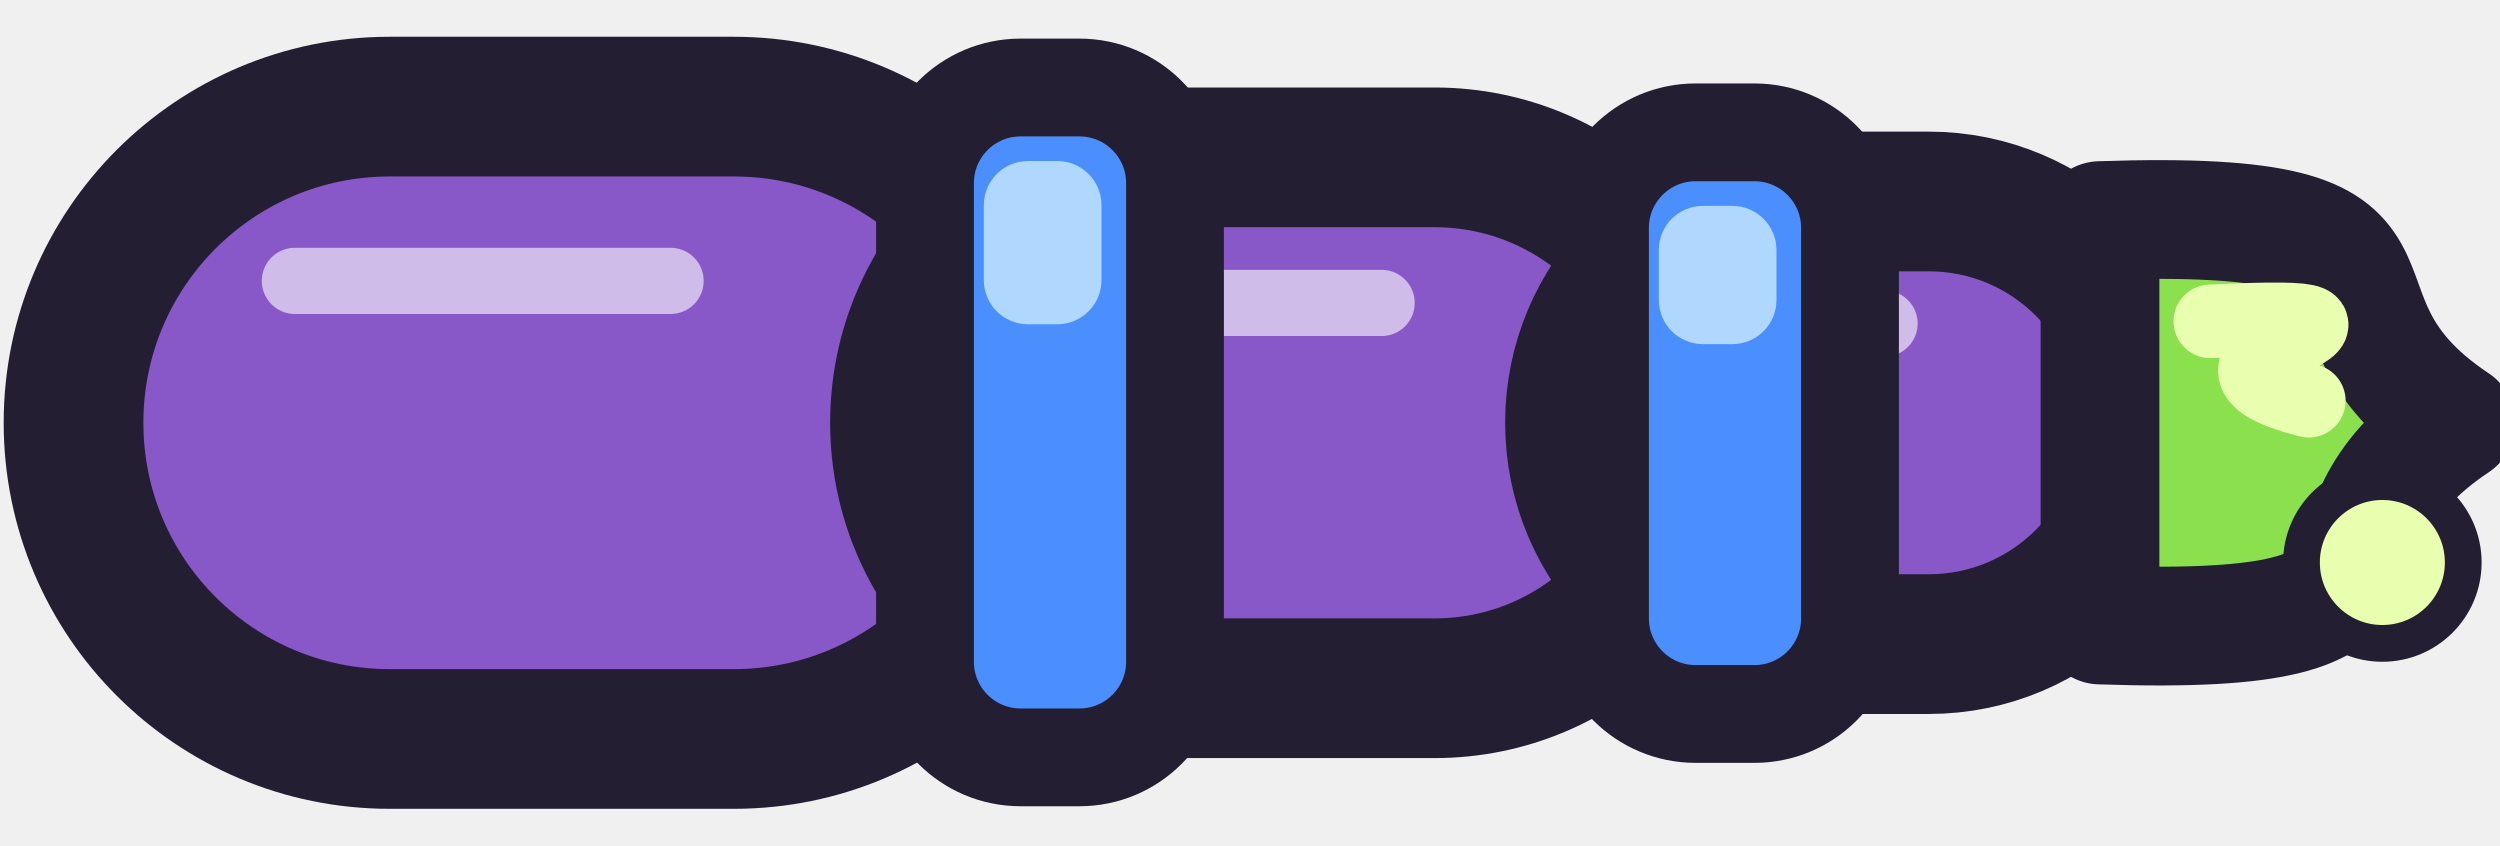
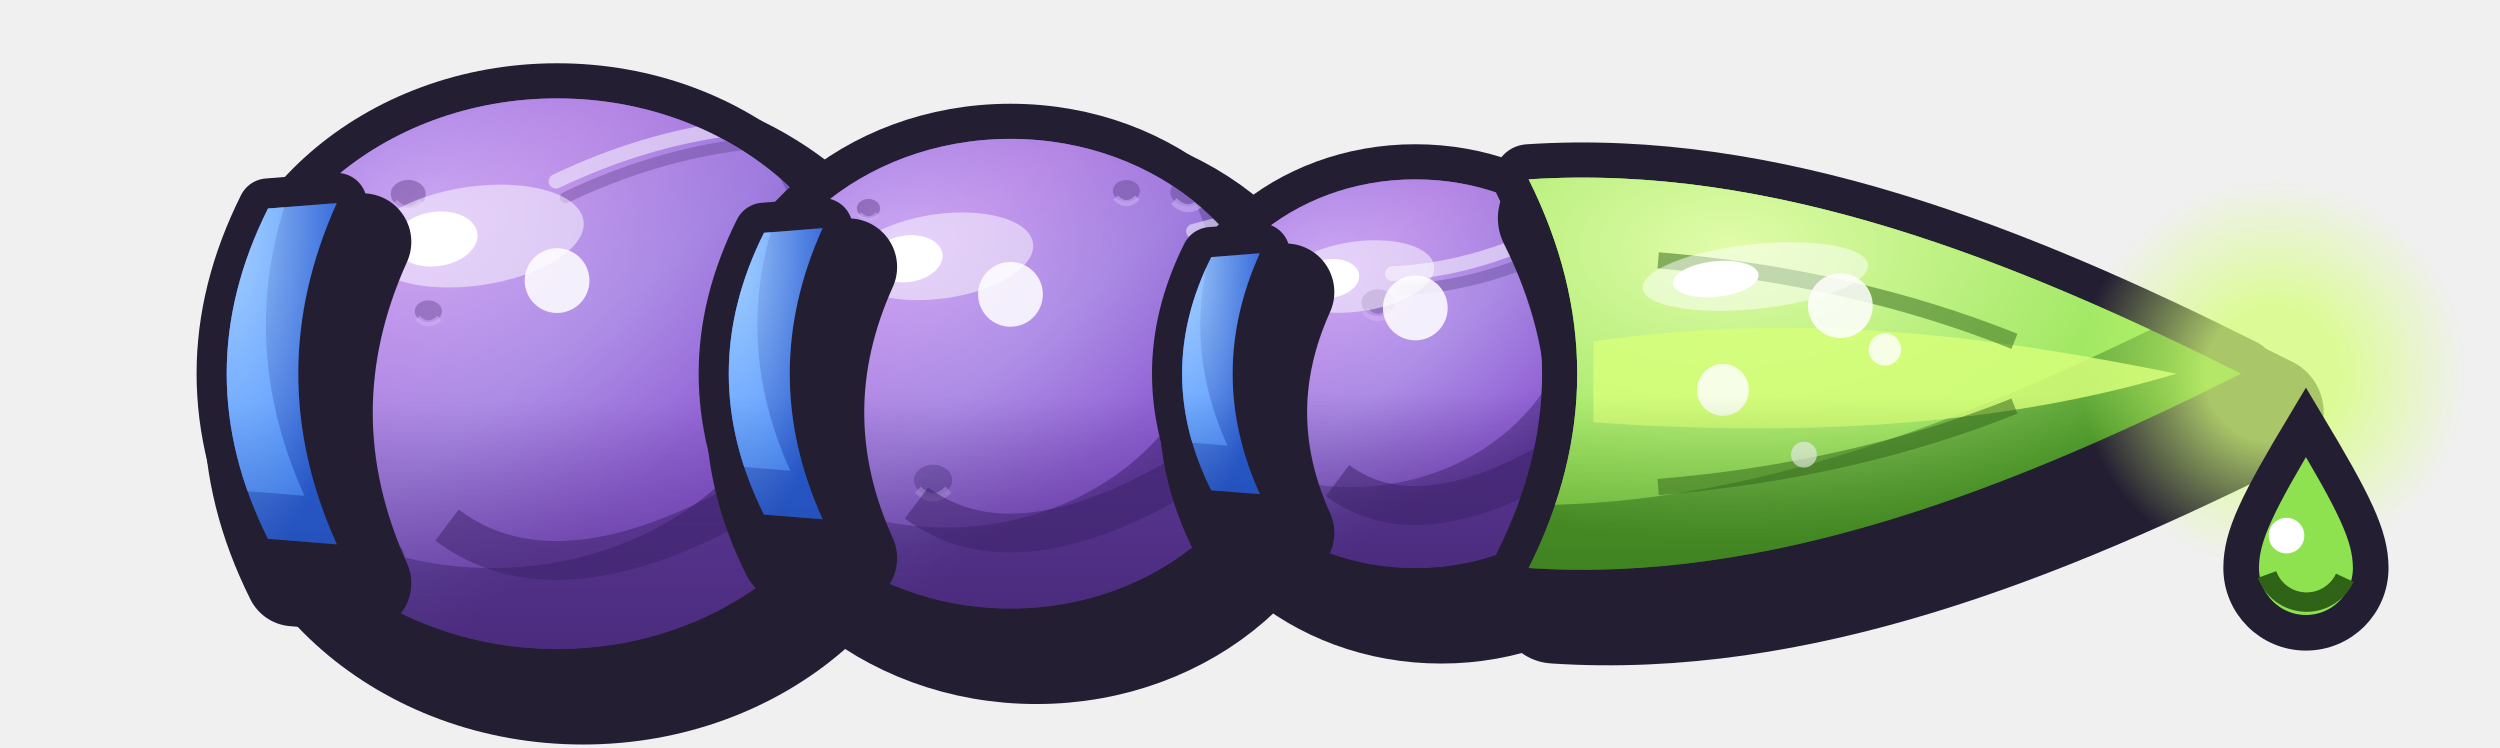
- <svg xmlns="http://www.w3.org/2000/svg" width="34" height="11.5" viewBox="0 -5.75 34 11.5">
+ <svg xmlns="http://www.w3.org/2000/svg" width="40.14" height="12" viewBox="0 -6 40.14 12">
  <defs>
+     <linearGradient id="c" x1="0" x2="1" y1="0" y2="1">
+       <stop offset=".12" stop-color="#ff7ad9" stop-opacity="0" />
+       <stop offset=".3" stop-color="#ff7ad9" stop-opacity=".18" />
+       <stop offset=".48" stop-color="#7ab8ff" stop-opacity=".18" />
+       <stop offset=".66" stop-color="#7ab8ff" stop-opacity="0" />
+     </linearGradient>
+     <linearGradient id="d" x1="0" x2="0" y1="0" y2="1">
+       <stop offset=".55" stop-color="#3a2066" stop-opacity="0" />
+       <stop offset="1" stop-color="#3a2066" stop-opacity=".55" />
+     </linearGradient>
+     <linearGradient id="g" x1="0" x2="0" y1="0" y2="1">
+       <stop offset=".55" stop-color="#1a3484" stop-opacity="0" />
+       <stop offset="1" stop-color="#1a3484" stop-opacity=".55" />
+     </linearGradient>
+     <linearGradient id="j" x1="0" x2="1" y1="0" y2="1">
+       <stop offset=".12" stop-color="#ff7ad9" stop-opacity="0" />
+       <stop offset=".3" stop-color="#ff7ad9" stop-opacity=".18" />
+       <stop offset=".48" stop-color="#7ab8ff" stop-opacity=".18" />
+       <stop offset=".66" stop-color="#7ab8ff" stop-opacity="0" />
+     </linearGradient>
+     <linearGradient id="k" x1="0" x2="0" y1="0" y2="1">
+       <stop offset=".55" stop-color="#3a2066" stop-opacity="0" />
+       <stop offset="1" stop-color="#3a2066" stop-opacity=".55" />
+     </linearGradient>
+     <linearGradient id="n" x1="0" x2="0" y1="0" y2="1">
+       <stop offset=".55" stop-color="#1a3484" stop-opacity="0" />
+       <stop offset="1" stop-color="#1a3484" stop-opacity=".55" />
+     </linearGradient>
+     <linearGradient id="q" x1="0" x2="1" y1="0" y2="1">
+       <stop offset=".12" stop-color="#ff7ad9" stop-opacity="0" />
+       <stop offset=".3" stop-color="#ff7ad9" stop-opacity=".18" />
+       <stop offset=".48" stop-color="#7ab8ff" stop-opacity=".18" />
+       <stop offset=".66" stop-color="#7ab8ff" stop-opacity="0" />
+     </linearGradient>
+     <linearGradient id="r" x1="0" x2="0" y1="0" y2="1">
+       <stop offset=".55" stop-color="#3a2066" stop-opacity="0" />
+       <stop offset="1" stop-color="#3a2066" stop-opacity=".55" />
+     </linearGradient>
+     <linearGradient id="u" x1="0" x2="0" y1="0" y2="1">
+       <stop offset=".55" stop-color="#1a3484" stop-opacity="0" />
+       <stop offset="1" stop-color="#1a3484" stop-opacity=".55" />
+     </linearGradient>
+     <linearGradient id="x" x1="0" x2="0" y1="0" y2="1">
+       <stop offset=".55" stop-color="#2f6418" stop-opacity="0" />
+       <stop offset="1" stop-color="#2f6418" stop-opacity=".55" />
+     </linearGradient>
+     <radialGradient id="b" cx=".3" cy=".22" r=".65">
+       <stop offset="0" stop-color="#c9a8f5" stop-opacity=".9" />
+       <stop offset="1" stop-color="#c9a8f5" stop-opacity="0" />
+     </radialGradient>
+     <radialGradient id="f" cx=".3" cy=".22" r=".65">
+       <stop offset="0" stop-color="#b0d8ff" stop-opacity=".9" />
+       <stop offset="1" stop-color="#b0d8ff" stop-opacity="0" />
+     </radialGradient>
+     <radialGradient id="i" cx=".3" cy=".22" r=".65">
+       <stop offset="0" stop-color="#c9a8f5" stop-opacity=".9" />
+       <stop offset="1" stop-color="#c9a8f5" stop-opacity="0" />
+     </radialGradient>
+     <radialGradient id="m" cx=".3" cy=".22" r=".65">
+       <stop offset="0" stop-color="#b0d8ff" stop-opacity=".9" />
+       <stop offset="1" stop-color="#b0d8ff" stop-opacity="0" />
+     </radialGradient>
+     <radialGradient id="p" cx=".3" cy=".22" r=".65">
+       <stop offset="0" stop-color="#c9a8f5" stop-opacity=".9" />
+       <stop offset="1" stop-color="#c9a8f5" stop-opacity="0" />
+     </radialGradient>
+     <radialGradient id="t" cx=".3" cy=".22" r=".65">
+       <stop offset="0" stop-color="#b0d8ff" stop-opacity=".9" />
+       <stop offset="1" stop-color="#b0d8ff" stop-opacity="0" />
+     </radialGradient>
+     <radialGradient id="w" cx=".3" cy=".22" r=".65">
+       <stop offset="0" stop-color="#eaffb4" stop-opacity=".9" />
+       <stop offset="1" stop-color="#eaffb4" stop-opacity="0" />
+     </radialGradient>
+     <radialGradient id="y">
+       <stop offset=".35" stop-color="#d6ff7a" stop-opacity=".75" />
+       <stop offset="1" stop-color="#d6ff7a" stop-opacity="0" />
+     </radialGradient>
    <clipPath id="a">
-       <path d="M5.3-4.3h4.68a4.3 4.3 0 0 1 0 8.6H5.3a4.3 4.3 0 0 1 0-8.6" />
-     </clipPath>
-     <clipPath id="b">
-       <path d="M15.85-3.61h3.66a3.61 3.61 0 0 1 0 7.22h-3.66a3.61 3.61 0 0 1 0-7.22" />
-     </clipPath>
-     <clipPath id="c">
-       <path d="M24.43-3.01h1.8a3.01 3.01 0 0 1 0 6.02h-1.8a3.01 3.01 0 0 1 0-6.02" />
+       <path d="M148.45 0a19.55 17 0 1 0 39.1 0 19.55 17 0 1 0-39.1 0" />
+     </clipPath>
+     <clipPath id="e">
+       <path d="M150.15-10.2q-5.1 10.2 0 20.4l4.25.34q-4.76-10.54 0-21.08Z" />
+     </clipPath>
+     <clipPath id="h">
+       <path d="M179.325 0a16.675 14.5 0 1 0 33.35 0 16.675 14.5 0 1 0-33.35 0" />
+     </clipPath>
+     <clipPath id="l">
+       <path d="M180.78-8.7q-4.35 8.7 0 17.4l3.62.29q-4.06-8.99 0-17.98Z" />
+     </clipPath>
+     <clipPath id="o">
+       <path d="M207.2 0a13.8 12 0 1 0 27.6 0 13.8 12 0 1 0-27.6 0" />
+     </clipPath>
+     <clipPath id="s">
+       <path d="M208.4-7.2q-3.6 7.2 0 14.4l3 .24q-3.36-7.44 0-14.88Z" />
+     </clipPath>
+     <clipPath id="v">
+       <path d="M228-12c15-1 30 5 44 12-14 7-29 13-44 12q6-12 0-24" />
    </clipPath>
  </defs>
-   <g clip-path="url(#a)">
-     <path fill="#5d3896" d="M5.3-4.3h4.68a4.3 4.3 0 0 1 0 8.6H5.3a4.3 4.3 0 0 1 0-8.6" />
-     <path fill="#c8a6f2" d="M4.3-5.7h4.68a4.3 4.3 0 0 1 0 8.6H4.3a4.3 4.3 0 0 1 0-8.6" />
-     <path fill="#8858c8" d="M4.78-4.9h4.68a4.3 4.3 0 0 1 0 8.6H4.78a4.3 4.3 0 0 1 0-8.6" />
+   <g transform="translate(-34.736)scale(.26)">
+     <path fill="#241e33" stroke="#241e33" stroke-linejoin="round" stroke-width="7" d="M150.05 2.4a19.55 17 0 1 0 39.1 0 19.55 17 0 1 0-39.1 0Z" />
+     <path fill="#241e33" stroke="#241e33" stroke-linejoin="round" stroke-width="4.34" d="M148.45 0a19.55 17 0 1 0 39.1 0 19.55 17 0 1 0-39.1 0Z" />
+     <g clip-path="url(#a)">
+       <path fill="#5f3a9a" d="M148.45 0a19.55 17 0 1 0 39.1 0 19.55 17 0 1 0-39.1 0" />
+       <path fill="#8a5ad0" d="M144.45-5a19.55 17 0 1 0 39.1 0 19.55 17 0 1 0-39.1 0" />
+       <path fill="url(#b)" d="M147.6-17h40.8v34h-40.8z" />
+       <ellipse cx="157.71" cy="11.21" fill="#3a2066" opacity=".38" rx=".88" ry=".7" />
+       <path fill="none" stroke="#c9a8f5" stroke-width=".4" d="M157 11.65q.71.71 1.41 0" opacity=".55" />
+       <ellipse cx="179.36" cy="-4.64" fill="#3a2066" opacity=".38" rx=".73" ry=".58" />
+       <path fill="none" stroke="#c9a8f5" stroke-width=".33" d="M178.78-4.28q.58.59 1.16 0" opacity=".55" />
+       <ellipse cx="158.81" cy="-11.1" fill="#3a2066" opacity=".38" rx="1.08" ry=".87" />
+       <path fill="none" stroke="#c9a8f5" stroke-width=".49" d="M157.95-10.56q.86.87 1.73 0" opacity=".55" />
+       <ellipse cx="160.05" cy="-3.86" fill="#3a2066" opacity=".38" rx=".84" ry=".67" />
+       <path fill="none" stroke="#c9a8f5" stroke-width=".38" d="M159.38-3.44q.67.67 1.35 0" opacity=".55" />
+       <ellipse cx="185.12" cy="-3.07" fill="#3a2066" opacity=".38" rx="1.13" ry=".9" />
+       <path fill="none" stroke="#c9a8f5" stroke-width=".51" d="M184.22-2.5q.9.9 1.8 0" opacity=".55" />
+       <path fill="none" stroke="#fff" stroke-linecap="round" stroke-width=".9" d="M167.93-11.88q5.45-2.6 10.91-3.27" opacity=".5" />
+       <path fill="none" stroke="#3a2066" stroke-linecap="round" stroke-width=".7" d="M168.53-10.88q5.45-2.6 10.91-3.27" opacity=".35" />
+       <path fill="url(#c)" d="M147.6-17h40.8v34h-40.8z" style="mix-blend-mode:screen" />
+       <path fill="none" stroke="#3a2066" stroke-width="2.4" d="M161.2 9.35q6.8 5.1 18.7-1.7" opacity=".5" />
+       <path fill="url(#d)" d="M147.6-17h40.8v34h-40.8z" />
+     </g>
+     <ellipse cx="162.9" cy="-8.5" fill="#fff" opacity=".5" rx="6.8" ry="3.06" transform="rotate(-8 162.9 -8.5)" />
+     <ellipse cx="160.52" cy="-8.65" fill="#fff" rx="2.58" ry="1.68" transform="rotate(-8 162.9 -8.5)" />
+     <circle cx="168" cy="-5.75" r="2" fill="#fff" opacity=".85" />
+     <path fill="#241e33" stroke="#241e33" stroke-linejoin="round" stroke-width="6" d="M151.75-7.8q-5.1 10.2 0 20.4l4.25.34q-4.76-10.54 0-21.08Z" />
+     <path fill="#241e33" stroke="#241e33" stroke-linejoin="round" stroke-width="3.72" d="M150.15-10.2q-5.1 10.2 0 20.4l4.25.34q-4.76-10.54 0-21.08Z" />
+     <g clip-path="url(#e)">
+       <path fill="#2a5fd6" d="M150.15-10.2q-5.1 10.2 0 20.4l4.25.34q-4.76-10.54 0-21.08Z" />
+       <path fill="#4b8fff" d="M148.15-13.2q-5.1 10.2 0 20.4l4.25.34q-4.76-10.54 0-21.08Z" />
+       <path fill="url(#f)" d="M144.2-17h11.9v34h-11.9z" />
+       <path stroke="#b0d8ff" stroke-width="1.4" d="M144.2-14h11.9" opacity=".6" />
+       <path fill="url(#g)" d="M144.2-17h11.9v34h-11.9z" />
+     </g>
+     <path fill="#241e33" stroke="#241e33" stroke-linejoin="round" stroke-width="7" d="M180.925 2.4a16.675 14.5 0 1 0 33.35 0 16.675 14.5 0 1 0-33.35 0Z" />
+     <path fill="#241e33" stroke="#241e33" stroke-linejoin="round" stroke-width="4.34" d="M179.325 0a16.675 14.5 0 1 0 33.35 0 16.675 14.5 0 1 0-33.35 0Z" />
+     <g clip-path="url(#h)">
+       <path fill="#5f3a9a" d="M179.325 0a16.675 14.5 0 1 0 33.35 0 16.675 14.5 0 1 0-33.35 0" />
+       <path fill="#8a5ad0" d="M175.325-5a16.675 14.5 0 1 0 33.35 0 16.675 14.5 0 1 0-33.35 0" />
+       <path fill="url(#i)" d="M178.6-14.5h34.8v29h-34.8z" />
+       <ellipse cx="187.23" cy="-10.21" fill="#3a2066" opacity=".38" rx=".72" ry=".58" />
+       <path fill="none" stroke="#c9a8f5" stroke-width=".33" d="M186.66-9.85q.57.58 1.15 0" opacity=".55" />
+       <ellipse cx="206.98" cy="-11.21" fill="#3a2066" opacity=".38" rx="1.1" ry=".88" />
+       <path fill="none" stroke="#c9a8f5" stroke-width=".5" d="M206.09-10.66q.89.88 1.77 0" opacity=".55" />
+       <ellipse cx="203.16" cy="-11.29" fill="#3a2066" opacity=".38" rx=".84" ry=".67" />
+       <path fill="none" stroke="#c9a8f5" stroke-width=".38" d="M202.49-10.87q.67.67 1.35 0" opacity=".55" />
+       <ellipse cx="191.22" cy="6.57" fill="#3a2066" opacity=".38" rx="1.18" ry=".95" />
+       <path fill="none" stroke="#c9a8f5" stroke-width=".53" d="M190.28 7.16q.94.95 1.89 0" opacity=".55" />
+       <ellipse cx="209.8" cy="-3.67" fill="#3a2066" opacity=".38" rx=".74" ry=".59" />
+       <path fill="none" stroke="#c9a8f5" stroke-width=".33" d="M209.21-3.29q.59.59 1.18 0" opacity=".55" />
+       <path fill="none" stroke="#fff" stroke-linecap="round" stroke-width=".9" d="M207.3-8.8q5.52-1.43 11.05-3.31" opacity=".5" />
+       <path fill="none" stroke="#3a2066" stroke-linecap="round" stroke-width=".7" d="M207.9-7.8q5.52-1.43 11.05-3.31" opacity=".35" />
+       <path fill="url(#j)" d="M178.6-14.5h34.8v29h-34.8z" style="mix-blend-mode:screen" />
+       <path fill="none" stroke="#3a2066" stroke-width="2.4" d="M190.2 7.98q5.8 4.35 15.95-1.45" opacity=".5" />
+       <path fill="url(#k)" d="M178.6-14.5h34.8v29h-34.8z" />
+     </g>
+     <ellipse cx="191.65" cy="-7.25" fill="#fff" opacity=".5" rx="5.8" ry="2.61" transform="rotate(-8 191.65 -7.25)" />
+     <ellipse cx="189.62" cy="-7.38" fill="#fff" rx="2.2" ry="1.44" transform="rotate(-8 191.65 -7.25)" />
+     <circle cx="196" cy="-4.9" r="2" fill="#fff" opacity=".85" />
+     <path fill="#241e33" stroke="#241e33" stroke-linejoin="round" stroke-width="6" d="M182.38-6.3q-4.35 8.7 0 17.4l3.62.29q-4.06-8.99 0-17.98Z" />
+     <path fill="#241e33" stroke="#241e33" stroke-linejoin="round" stroke-width="3.72" d="M180.78-8.7q-4.35 8.7 0 17.4l3.62.29q-4.06-8.99 0-17.98Z" />
+     <g clip-path="url(#l)">
+       <path fill="#2a5fd6" d="M180.78-8.7q-4.35 8.7 0 17.4l3.62.29q-4.06-8.99 0-17.98Z" />
+       <path fill="#4b8fff" d="M178.78-11.7q-4.35 8.7 0 17.4l3.62.29q-4.06-8.99 0-17.98Z" />
+       <path fill="url(#m)" d="M175.7-14.5h10.15v29H175.7z" />
+       <path stroke="#b0d8ff" stroke-width="1.4" d="M175.7-11.5h10.15" opacity=".6" />
+       <path fill="url(#n)" d="M175.7-14.5h10.15v29H175.7z" />
+     </g>
+     <path fill="#241e33" stroke="#241e33" stroke-linejoin="round" stroke-width="7" d="M208.8 2.4a13.8 12 0 1 0 27.6 0 13.8 12 0 1 0-27.6 0Z" />
+     <path fill="#241e33" stroke="#241e33" stroke-linejoin="round" stroke-width="4.34" d="M207.2 0a13.8 12 0 1 0 27.6 0 13.8 12 0 1 0-27.6 0Z" />
+     <g clip-path="url(#o)">
+       <path fill="#5f3a9a" d="M207.2 0a13.8 12 0 1 0 27.6 0 13.8 12 0 1 0-27.6 0" />
+       <path fill="#8a5ad0" d="M203.2-5a13.8 12 0 1 0 27.6 0 13.8 12 0 1 0-27.6 0" />
+       <path fill="url(#p)" d="M206.6-12h28.8v24h-28.8z" />
+       <ellipse cx="213.76" cy="-6.82" fill="#3a2066" opacity=".38" rx="1.07" ry=".85" />
+       <path fill="none" stroke="#c9a8f5" stroke-width=".48" d="M212.9-6.29q.86.85 1.71 0" opacity=".55" />
+       <ellipse cx="231.15" cy="2.72" fill="#3a2066" opacity=".38" rx=".97" ry=".78" />
+       <path fill="none" stroke="#c9a8f5" stroke-width=".44" d="M230.37 3.21q.78.77 1.56 0" opacity=".55" />
+       <ellipse cx="210.54" cy="7.14" fill="#3a2066" opacity=".38" rx="1.09" ry=".87" />
+       <path fill="none" stroke="#c9a8f5" stroke-width=".49" d="M209.67 7.69q.87.88 1.75 0" opacity=".55" />
+       <ellipse cx="218.7" cy="-4.39" fill="#3a2066" opacity=".38" rx="1.03" ry=".82" />
+       <path fill="none" stroke="#c9a8f5" stroke-width=".46" d="M217.88-3.88q.82.82 1.64 0" opacity=".55" />
+       <ellipse cx="231.75" cy="-3.9" fill="#3a2066" opacity=".38" rx=".86" ry=".69" />
+       <path fill="none" stroke="#c9a8f5" stroke-width=".39" d="M231.07-3.47q.68.68 1.37 0" opacity=".55" />
+       <path fill="none" stroke="#fff" stroke-linecap="round" stroke-width=".9" d="M219.58-6.18q5.59-.26 11.18-3.35" opacity=".5" />
+       <path fill="none" stroke="#3a2066" stroke-linecap="round" stroke-width=".7" d="M220.18-5.18q5.59-.26 11.18-3.35" opacity=".35" />
+       <path fill="url(#q)" d="M206.6-12h28.8v24h-28.8z" style="mix-blend-mode:screen" />
+       <path fill="none" stroke="#3a2066" stroke-width="2.4" d="M216.2 6.6q4.8 3.6 13.2-1.2" opacity=".5" />
+       <path fill="url(#r)" d="M206.6-12h28.8v24h-28.8z" />
+     </g>
+     <ellipse cx="217.4" cy="-6" fill="#fff" opacity=".5" rx="4.8" ry="2.16" transform="rotate(-8 217.4 -6)" />
+     <ellipse cx="215.72" cy="-6.11" fill="#fff" rx="1.82" ry="1.19" transform="rotate(-8 217.4 -6)" />
+     <circle cx="221" cy="-4.06" r="2" fill="#fff" opacity=".85" />
+     <path fill="#241e33" stroke="#241e33" stroke-linejoin="round" stroke-width="6" d="M210-4.8q-3.6 7.2 0 14.4l3 .24q-3.36-7.44 0-14.88Z" />
+     <path fill="#241e33" stroke="#241e33" stroke-linejoin="round" stroke-width="3.72" d="M208.4-7.2q-3.6 7.2 0 14.4l3 .24q-3.36-7.44 0-14.88Z" />
+     <g clip-path="url(#s)">
+       <path fill="#2a5fd6" d="M208.4-7.2q-3.6 7.2 0 14.4l3 .24q-3.36-7.44 0-14.88Z" />
+       <path fill="#4b8fff" d="M206.4-10.2q-3.6 7.2 0 14.4l3 .24q-3.36-7.44 0-14.88Z" />
+       <path fill="url(#t)" d="M204.2-12h8.4v24h-8.4z" />
+       <path stroke="#b0d8ff" stroke-width="1.4" d="M204.2-9h8.4" opacity=".6" />
+       <path fill="url(#u)" d="M204.2-12h8.4v24h-8.4z" />
+     </g>
+     <path fill="#241e33" stroke="#241e33" stroke-linejoin="round" stroke-width="7" d="M229.6-9.6c15-1 30 5 44 12-14 7-29 13-44 12q6-12 0-24Z" />
+     <path fill="#241e33" stroke="#241e33" stroke-linejoin="round" stroke-width="4.34" d="M228-12c15-1 30 5 44 12-14 7-29 13-44 12q6-12 0-24Z" />
+     <g clip-path="url(#v)">
+       <path fill="#4f9e2a" d="M228-12c15-1 30 5 44 12-14 7-29 13-44 12q6-12 0-24" />
+       <path fill="#8fe24f" d="M225-16c15-1 30 5 44 12-14 7-29 13-44 12q6-12 0-24" />
+       <path fill="url(#w)" d="M226-14h48v28h-48z" />
+       <path fill="#d6ff7a" d="M232-2c14-2 26 0 36 2q-15 4.5-36 3Z" opacity=".85" />
+       <path fill="none" stroke="#2f6418" d="M236-7q12 1 22 5m-22 9q12-1 22-5" opacity=".5" />
+       <circle cx="240" cy="1" r="1.6" fill="#fff" opacity=".8" />
+       <circle cx="250" cy="-1.5" r="1" fill="#fff" opacity=".8" />
+       <circle cx="245" cy="5" r=".8" fill="#fff" opacity=".7" />
+       <path fill="url(#x)" d="M226-14h48v28h-48z" />
+     </g>
+     <ellipse cx="242" cy="-6" fill="#fff" opacity=".5" rx="7" ry="2" transform="rotate(-6 242 -6)" />
+     <ellipse cx="239.55" cy="-6.1" fill="#fff" rx="2.66" ry="1.1" transform="rotate(-6 242 -6)" />
+     <circle cx="247.25" cy="-4.2" r="2" fill="#fff" opacity=".85" />
+     <circle cx="274" r="12" fill="url(#y)" />
+     <path fill="#8fe24f" stroke="#241e33" stroke-width="2.2" d="M276 3c3 5 4 7 4 9a4 4 0 0 1-8 0c0-2 1-4 4-9Z" />
+     <path fill="none" stroke="#2f6418" stroke-width="1.2" d="M273.6 12.4a2.6 2.6 0 0 0 4.8.2" />
+     <circle cx="274.8" cy="10" r="1.1" fill="#fff" />
  </g>
-   <path fill="none" stroke="#241e33" stroke-linejoin="round" stroke-width="1.9" d="M5.3-4.3h4.68a4.3 4.3 0 0 1 0 8.6H5.3a4.3 4.3 0 0 1 0-8.6Z" />
-   <path stroke="#fff" stroke-linecap="round" stroke-width=".9" d="M4.01-1.93h5.11" opacity=".6" />
-   <g clip-path="url(#b)">
-     <path fill="#5d3896" d="M15.85-3.61h3.66a3.61 3.61 0 0 1 0 7.22h-3.66a3.61 3.61 0 0 1 0-7.22" />
-     <path fill="#c8a6f2" d="M14.85-5.01h3.66a3.61 3.61 0 0 1 0 7.22h-3.66a3.61 3.61 0 0 1 0-7.22" />
-     <path fill="#8858c8" d="M15.33-4.21h3.66a3.61 3.61 0 0 1 0 7.22h-3.66a3.61 3.61 0 0 1 0-7.22" />
-   </g>
-   <path fill="none" stroke="#241e33" stroke-linejoin="round" stroke-width="1.9" d="M15.85-3.61h3.66a3.61 3.61 0 0 1 0 7.22h-3.66a3.61 3.61 0 0 1 0-7.22Z" />
-   <path stroke="#fff" stroke-linecap="round" stroke-width=".9" d="M14.77-1.63h4.02" opacity=".6" />
-   <g clip-path="url(#c)">
-     <path fill="#5d3896" d="M24.43-3.01h1.8a3.01 3.01 0 0 1 0 6.02h-1.8a3.01 3.01 0 0 1 0-6.02" />
-     <path fill="#c8a6f2" d="M23.43-4.41h1.8a3.01 3.01 0 0 1 0 6.02h-1.8a3.01 3.01 0 0 1 0-6.02" />
-     <path fill="#8858c8" d="M23.91-3.61h1.8a3.01 3.01 0 0 1 0 6.02h-1.8a3.01 3.01 0 0 1 0-6.02" />
-   </g>
-   <path fill="none" stroke="#241e33" stroke-linejoin="round" stroke-width="1.9" d="M24.43-3.01h1.8a3.01 3.01 0 0 1 0 6.02h-1.8a3.01 3.01 0 0 1 0-6.02Z" />
-   <path stroke="#fff" stroke-linecap="round" stroke-width=".9" d="M23.53-1.35h2.1" opacity=".6" />
-   <rect width="3.4" height="9.11" x="12.58" y="-4.56" fill="#4b8fff" stroke="#241e33" stroke-width="1.33" rx="1.3" />
-   <rect width="1.6" height="2.22" x="13.38" y="-3.56" fill="#b0d8ff" rx=".6" />
-   <rect width="3.4" height="7.91" x="21.76" y="-3.95" fill="#4b8fff" stroke="#241e33" stroke-width="1.33" rx="1.3" />
-   <rect width="1.6" height="1.88" x="22.56" y="-2.95" fill="#b0d8ff" rx=".6" />
-   <path fill="#8be04e" stroke="#241e33" stroke-linejoin="round" stroke-width="1.615" d="M28.56-2.75C33.56-2.92 31-1.6 33.4 0c-2.4 1.6.16 2.92-4.84 2.75Z" />
-   <path fill="none" stroke="#e9ffb0" stroke-linecap="round" d="M30.06-1.38C33.56-1.55 29-.9 31.4-.3" />
-   <circle cx="32.4" cy="1.9" r="1.1" fill="#e9ffb0" stroke="#241e33" stroke-width=".5" />
</svg>
